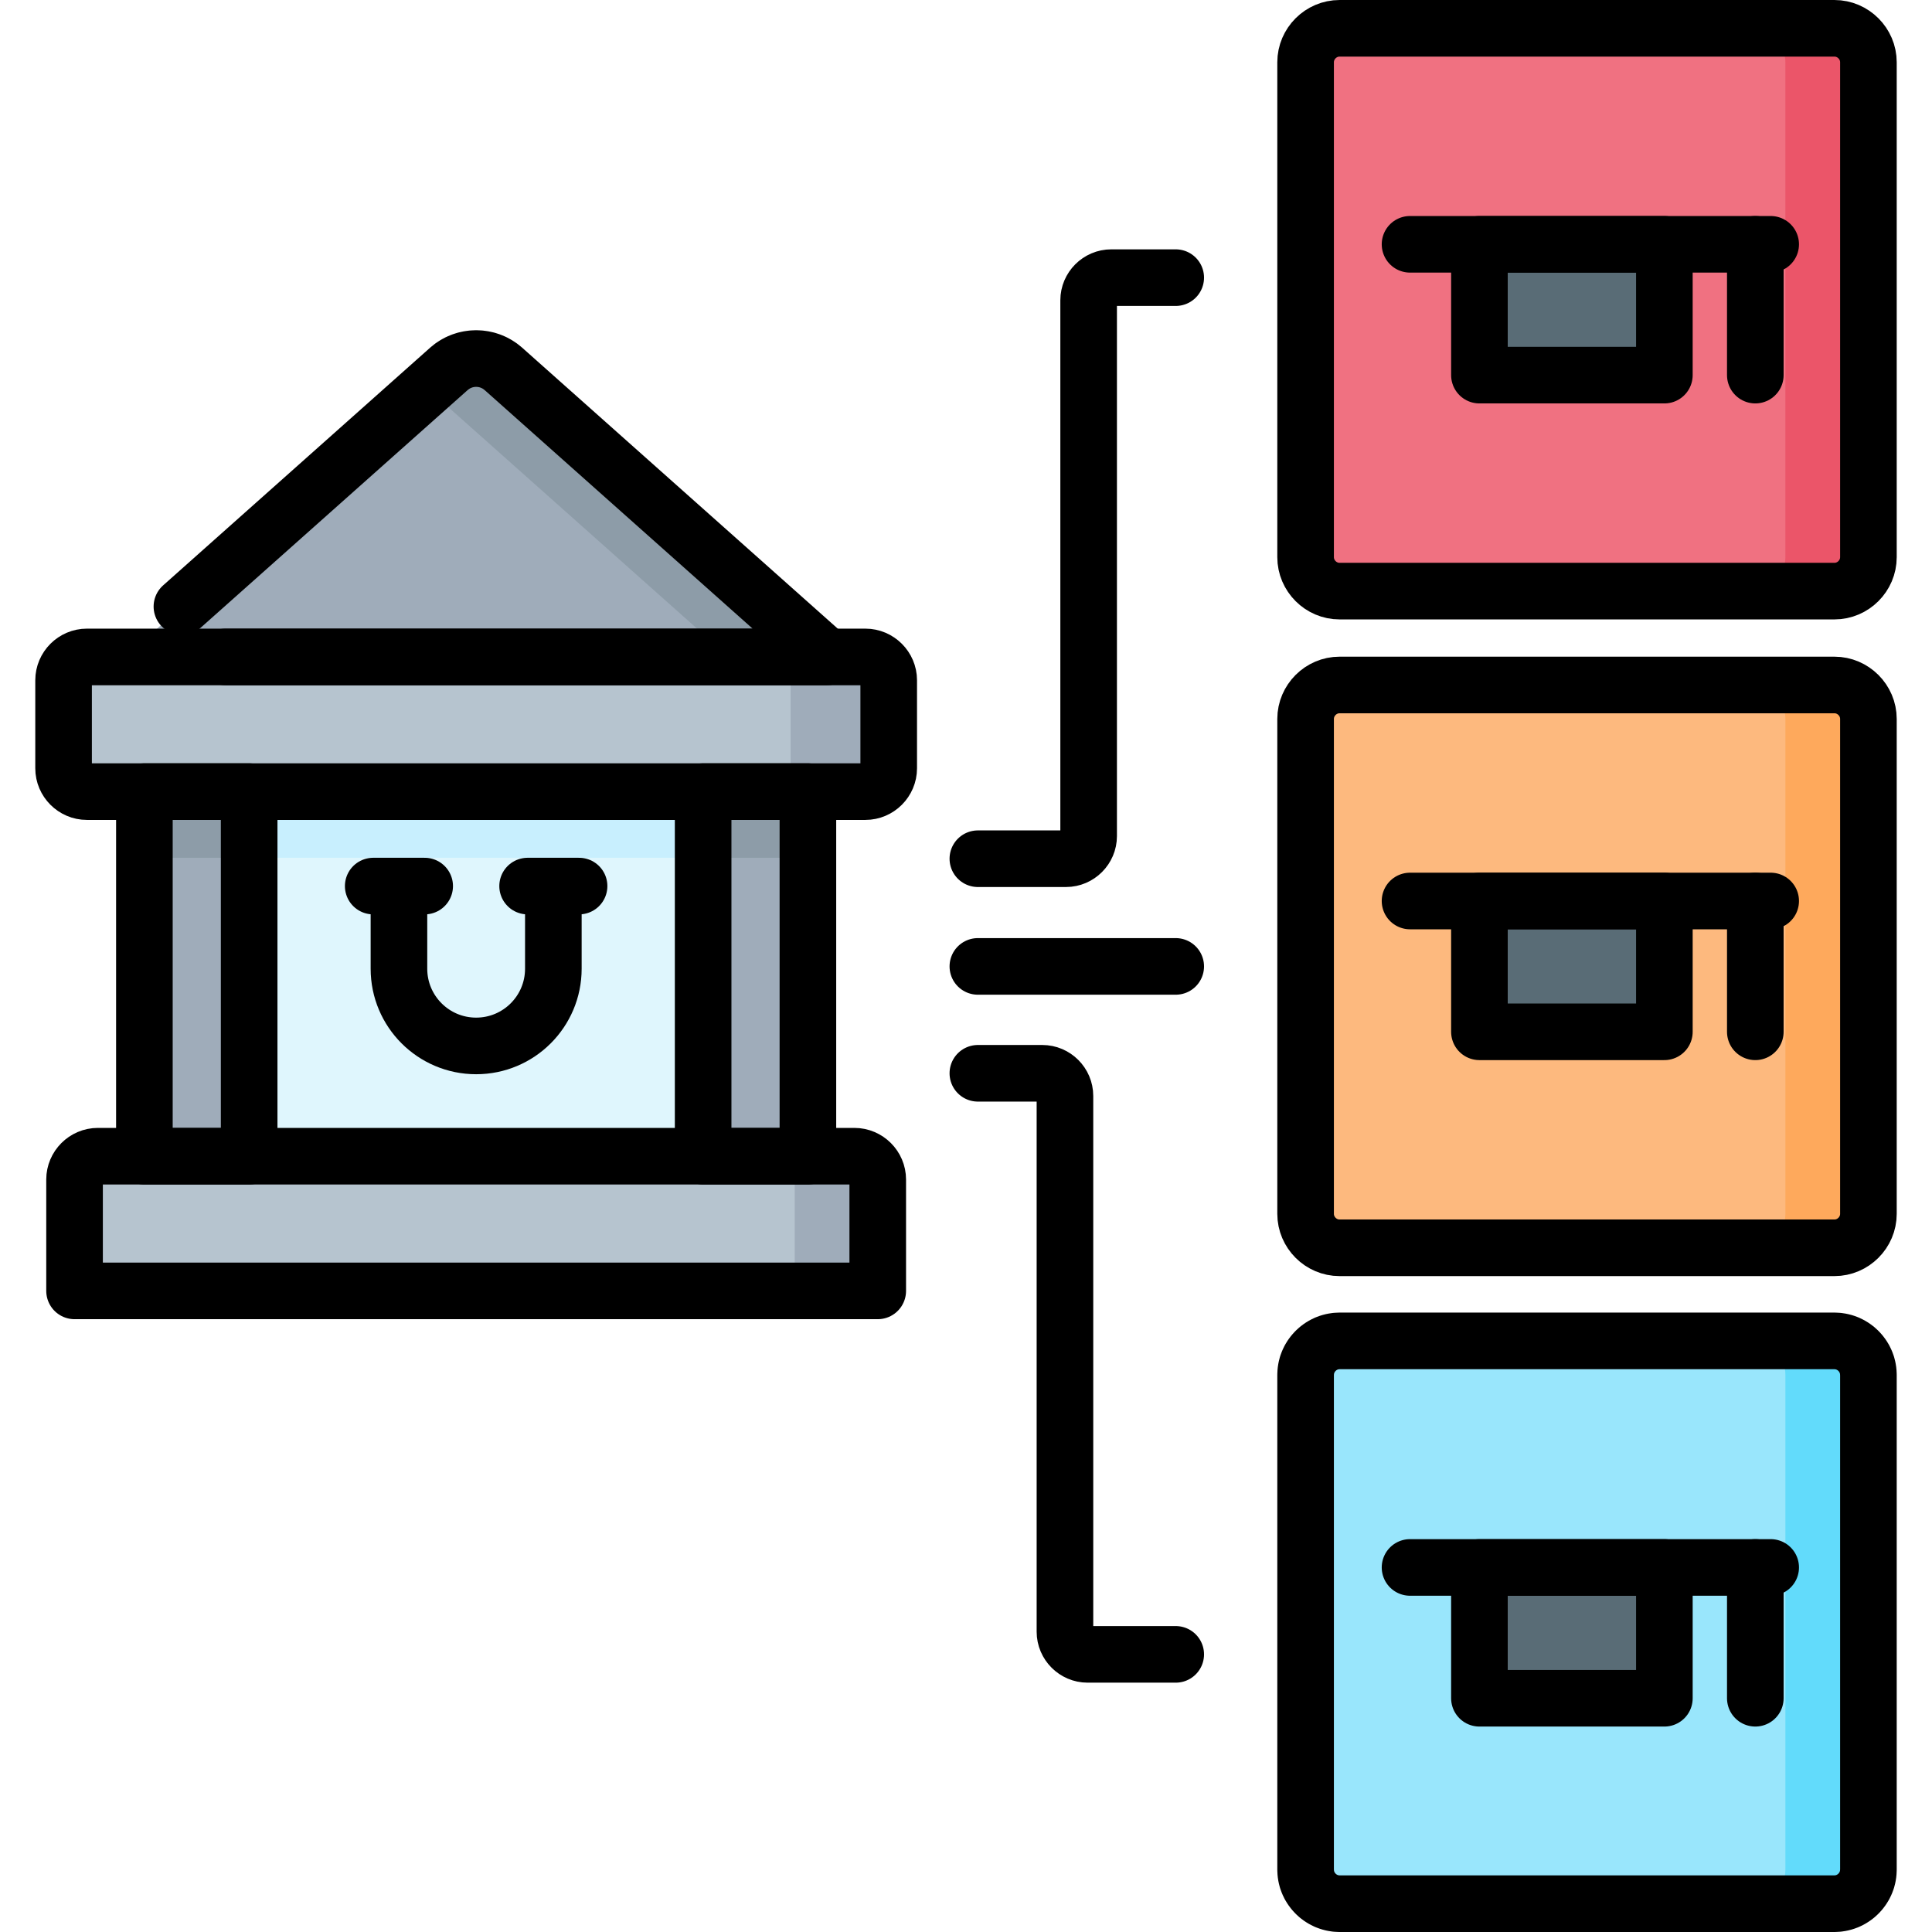
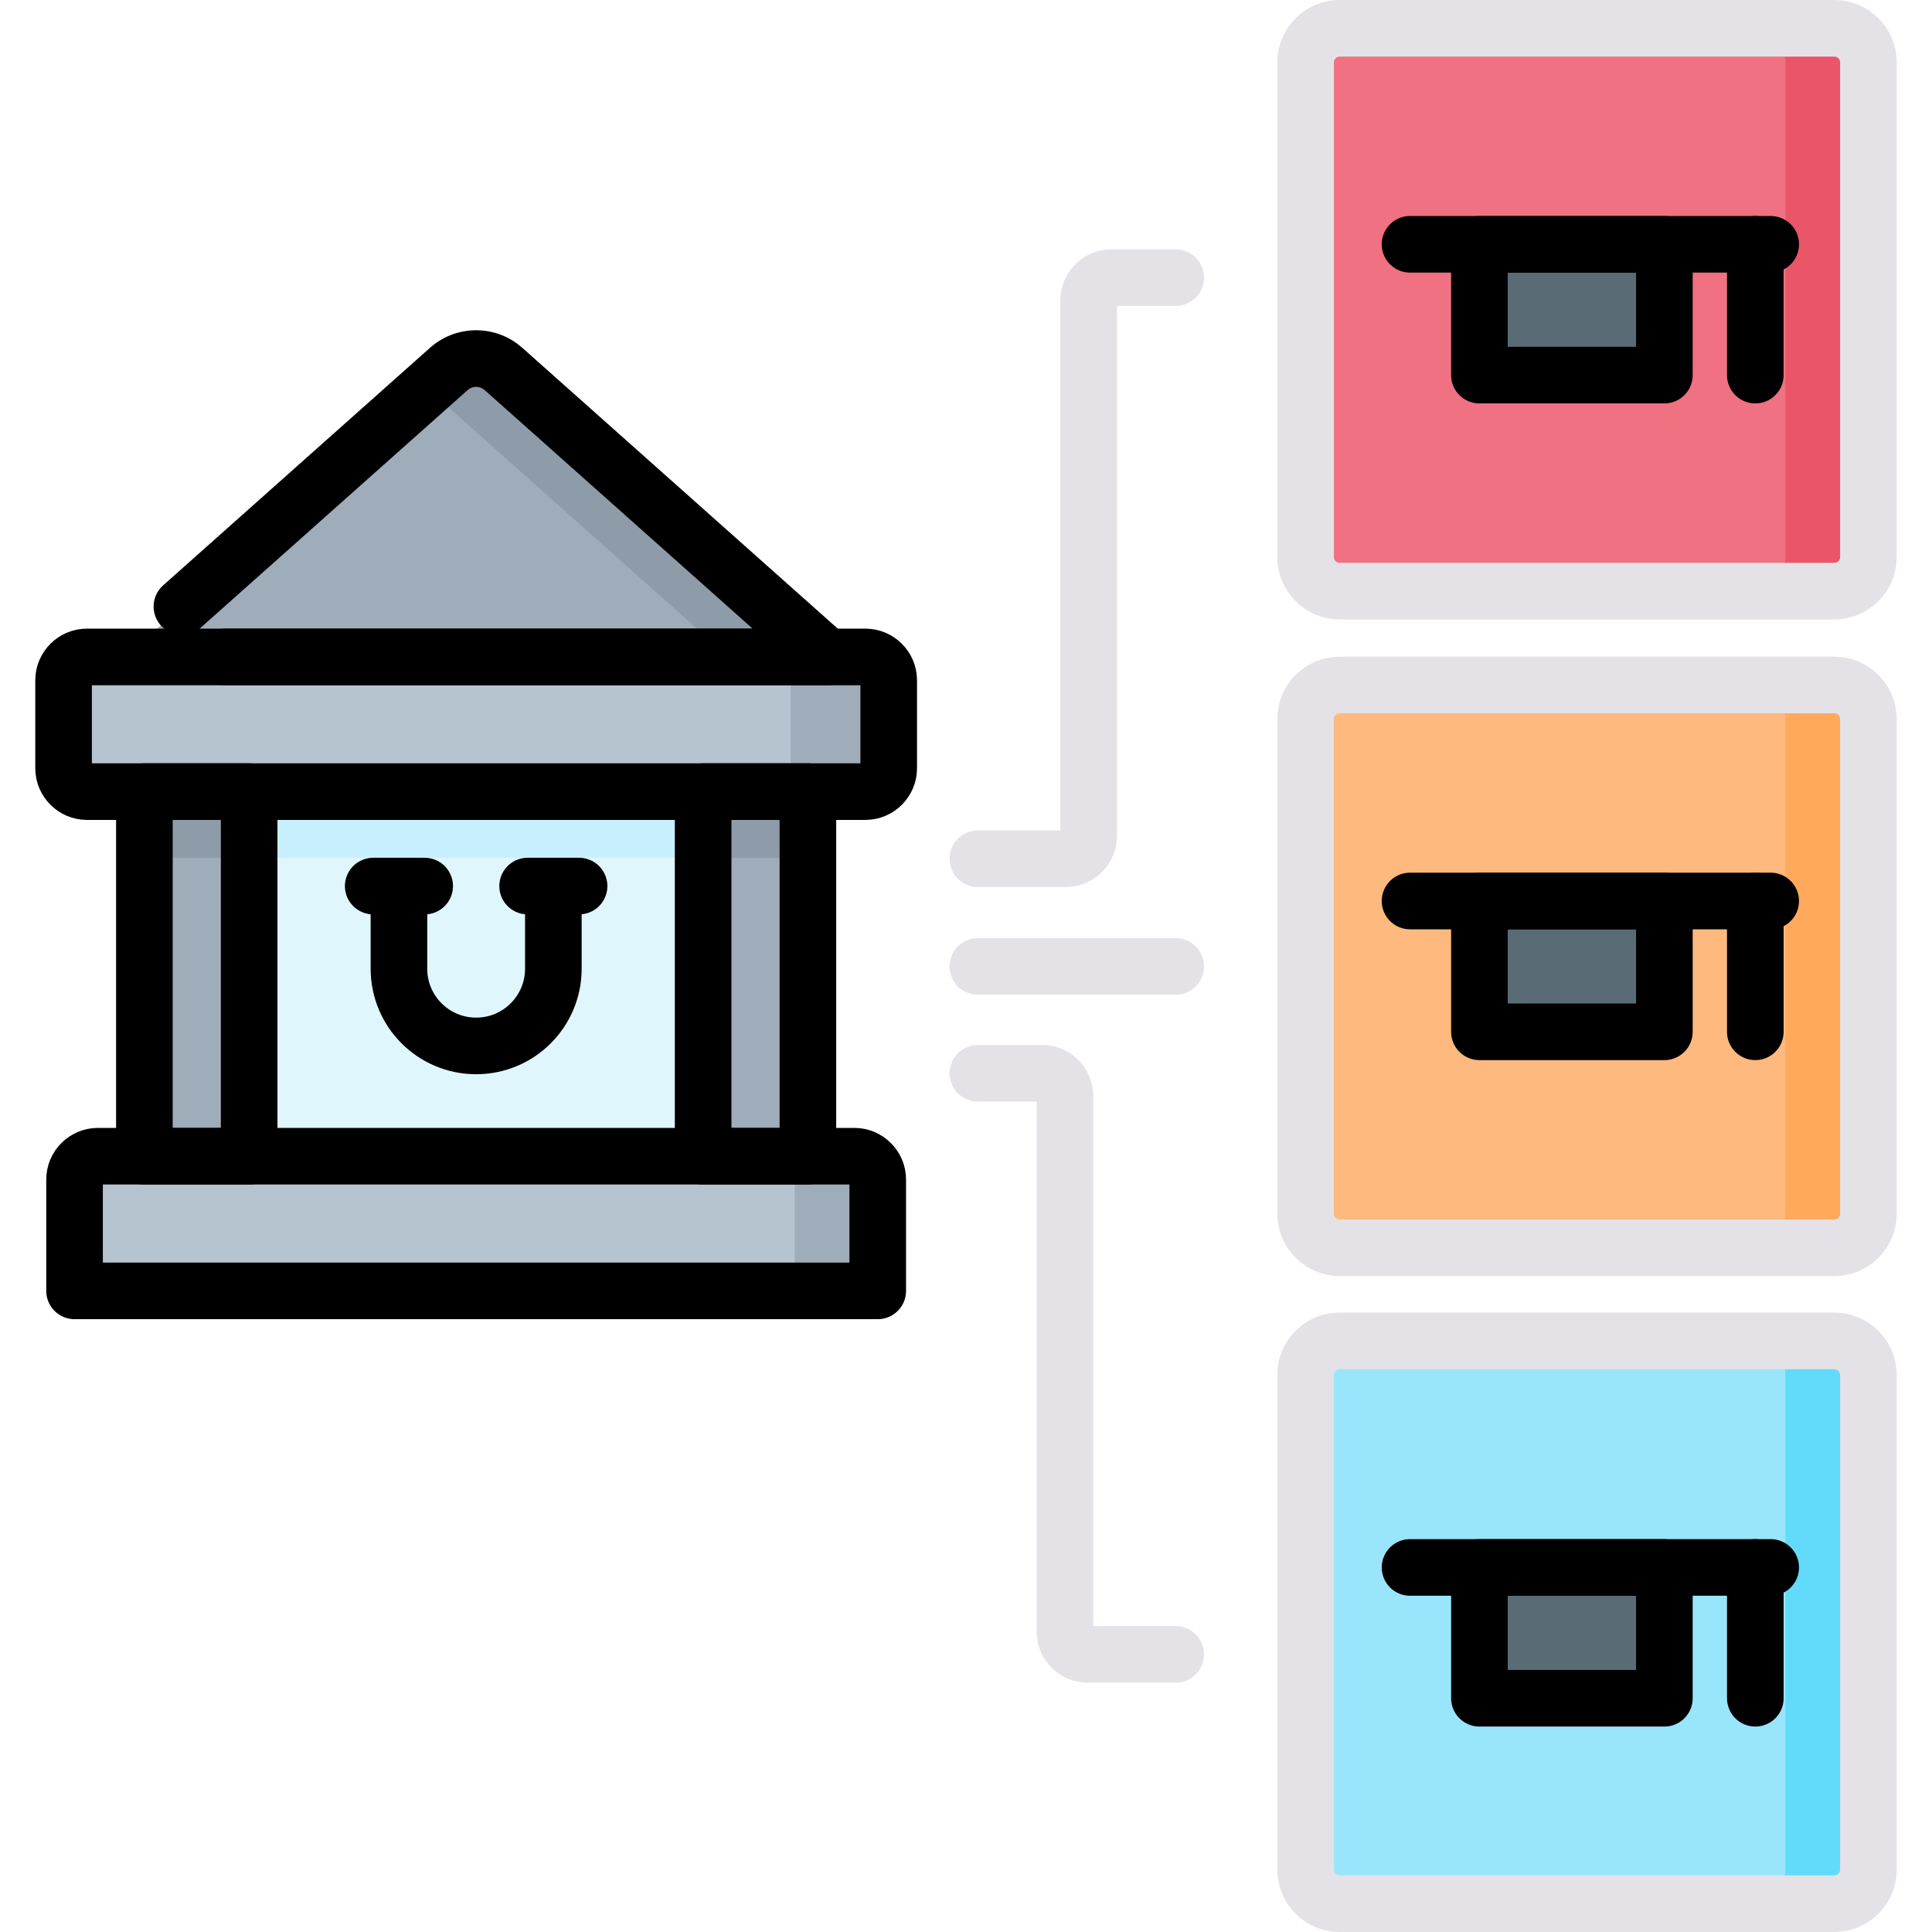
<svg xmlns="http://www.w3.org/2000/svg" width="100%" height="100%" viewBox="0 0 512 512" version="1.1" xml:space="preserve" style="fill-rule:evenodd;clip-rule:evenodd;stroke-linecap:round;stroke-linejoin:round;stroke-miterlimit:10;">
-   <g>
-     <g transform="matrix(1.33333,0,0,-1.33333,0,512)">
-       <rect x="39.11" y="135.247" width="111.055" height="104.638" style="fill:rgb(223,246,253);fill-rule:nonzero;" />
+   <g id="g163">
+     <g id="g4" transform="matrix(1.33333,0,0,-1.33333,0,512)">
+       <rect id="rect2" x="39.11" y="135.247" width="111.055" height="104.638" style="fill:rgb(223,246,253);" />
    </g>
-     <g transform="matrix(1.33333,0,0,-1.33333,0,512)">
-       <rect x="39.11" y="213.511" width="111.055" height="26.373" style="fill:rgb(200,239,254);fill-rule:nonzero;" />
+     <g id="g8" transform="matrix(1.33333,0,0,-1.33333,0,512)">
+       <rect id="rect6" x="39.11" y="213.511" width="111.055" height="26.373" style="fill:rgb(200,239,254);" />
    </g>
-     <g transform="matrix(1.33333,0,0,-1.33333,63.6247,224.625)">
-       <path d="M0,0L-16.687,0L-19.02,-2.02L-19.02,-74.719L1.803,-74.719L1.803,-2.02L0,0Z" style="fill:rgb(159,172,186);fill-rule:nonzero;" />
+     <g id="g12" transform="matrix(1.33333,0,0,-1.33333,63.6247,224.625)">
+       <path id="path10" d="M0,0L-16.687,0L-19.02,-2.02L-19.02,-74.719L1.803,-74.719L1.803,-2.02L0,0Z" style="fill:rgb(159,172,186);fill-rule:nonzero;" />
    </g>
-     <g transform="matrix(1.33333,0,0,-1.33333,212.083,224.583)">
-       <path d="M0,0L-17.25,0L-19.308,-2.051L-19.308,-74.751L1.515,-74.751L1.515,-2.051L0,0Z" style="fill:rgb(159,172,186);fill-rule:nonzero;" />
+     <g id="g16" transform="matrix(1.33333,0,0,-1.33333,212.083,224.583)">
+       <path id="path14" d="M0,0L-17.25,0L-19.308,-2.051L-19.308,-74.751L1.515,-74.751L1.515,-2.051L0,0Z" style="fill:rgb(159,172,186);fill-rule:nonzero;" />
    </g>
-     <g transform="matrix(1.33333,0,0,-1.33333,0,512)">
-       <rect x="28.699" y="213.511" width="20.823" height="20.808" style="fill:rgb(141,156,168);fill-rule:nonzero;" />
+     <g id="g20" transform="matrix(1.33333,0,0,-1.33333,0,512)">
+       <rect id="rect18" x="28.699" y="213.511" width="20.823" height="20.808" style="fill:rgb(141,156,168);" />
    </g>
-     <g transform="matrix(1.33333,0,0,-1.33333,113.184,102.898)">
-       <path d="M0,0L-65.881,-58.648L68.881,-58.648L3,0L0,0Z" style="fill:rgb(159,172,186);fill-rule:nonzero;" />
+     <g id="g24" transform="matrix(1.33333,0,0,-1.33333,113.184,102.898)">
+       <path id="path22" d="M0,0L-65.881,-58.648L68.881,-58.648L3,0L0,0Z" style="fill:rgb(159,172,186);fill-rule:nonzero;" />
    </g>
-     <g transform="matrix(1.33333,0,0,-1.33333,0,512)">
-       <clipPath id="_clip1">
-         <rect x="0" y="0" width="384" height="384" />
-       </clipPath>
-       <g clip-path="url(#_clip1)">
-         <g transform="matrix(1,0,0,1,100.046,310.691)">
-           <path d="M0,0C-3.068,2.731 -7.748,2.731 -10.816,-0L-15.158,-3.865L50.722,-62.513L70.222,-62.513L0,0Z" style="fill:rgb(141,156,168);fill-rule:nonzero;" />
+     <g id="g161" transform="matrix(1.33333,0,0,-1.33333,0,512)">
+       <g id="g159">
+         <g id="g31" transform="matrix(1,0,0,1,100.046,310.691)">
+           <path id="path29" d="M0,0C-3.068,2.731 -7.748,2.731 -10.816,-0L-15.158,-3.865L50.722,-62.513L70.222,-62.513L0,0Z" style="fill:rgb(141,156,168);fill-rule:nonzero;" />
        </g>
-         <g transform="matrix(1,0,0,1,357.863,12.375)">
-           <path d="M0,0L0,98.364C0,102.066 -3.046,105.113 -6.748,105.114L-91.614,105.114C-95.317,105.114 -98.364,102.067 -98.364,98.364L-98.364,0C-98.364,-3.703 -95.317,-6.75 -91.614,-6.75L-6.75,-6.75C-3.047,-6.75 -0,-3.703 0,-0" style="fill:rgb(153,230,252);fill-rule:nonzero;" />
+         <g id="g35" transform="matrix(1,0,0,1,357.863,12.375)">
+           <path id="path33" d="M0,0L0,98.364C0,102.066 -3.046,105.113 -6.748,105.114L-91.614,105.114C-95.317,105.114 -98.364,102.067 -98.364,98.364L-98.364,0C-98.364,-3.703 -95.317,-6.75 -91.614,-6.75L-6.75,-6.75C-3.047,-6.75 -0,-3.703 0,-0" style="fill:rgb(153,230,252);fill-rule:nonzero;" />
        </g>
-         <g transform="matrix(1,0,0,1,357.863,273.261)">
-           <path d="M0,0L0,98.364C0,102.067 -3.047,105.114 -6.75,105.114L-91.614,105.114C-95.317,105.114 -98.364,102.067 -98.364,98.364L-98.364,0C-98.364,-3.703 -95.317,-6.75 -91.614,-6.75L-6.747,-6.75C-3.045,-6.748 0,-3.702 -0,-0" style="fill:rgb(240,113,129);fill-rule:nonzero;" />
+         <g id="g39" transform="matrix(1,0,0,1,357.863,273.261)">
+           <path id="path37" d="M0,0L0,98.364C0,102.067 -3.047,105.114 -6.75,105.114L-91.614,105.114C-95.317,105.114 -98.364,102.067 -98.364,98.364L-98.364,0C-98.364,-3.703 -95.317,-6.75 -91.614,-6.75L-6.747,-6.75C-3.045,-6.748 0,-3.702 -0,-0" style="fill:rgb(240,113,129);fill-rule:nonzero;" />
        </g>
-         <g transform="matrix(1,0,0,1,351.113,135.991)">
-           <path d="M0,0C3.703,-0 6.75,3.047 6.75,6.75L6.75,105.114C6.75,108.817 3.703,111.864 0,111.864L13.503,111.864L-84.864,111.864C-88.567,111.864 -91.614,108.817 -91.614,105.114L-91.614,6.75C-91.614,3.047 -88.567,0 -84.864,0L13.503,0L0,0Z" style="fill:rgb(253,185,126);fill-rule:nonzero;" />
+         <g id="g43" transform="matrix(1,0,0,1,351.113,135.991)">
+           <path id="path41" d="M0,0C3.703,-0 6.75,3.047 6.75,6.75L6.75,105.114C6.75,108.817 3.703,111.864 0,111.864L13.503,111.864L-84.864,111.864C-88.567,111.864 -91.614,108.817 -91.614,105.114L-91.614,6.75C-91.614,3.047 -88.567,0 -84.864,0L13.503,0L0,0Z" style="fill:rgb(253,185,126);fill-rule:nonzero;" />
        </g>
-         <g transform="matrix(1,0,0,1,364.613,117.489)">
-           <path d="M0,0L-16.5,0C-12.797,-0 -9.75,-3.047 -9.75,-6.75L-9.75,-105.114C-9.75,-108.817 -12.797,-111.864 -16.5,-111.864L0,-111.864C3.703,-111.864 6.75,-108.817 6.75,-105.114L6.75,-6.75C6.75,-3.047 3.703,-0 0,0" style="fill:rgb(98,219,251);fill-rule:nonzero;" />
+         <g id="g47" transform="matrix(1,0,0,1,364.613,117.489)">
+           <path id="path45" d="M0,0L-16.5,0C-12.797,-0 -9.75,-3.047 -9.75,-6.75L-9.75,-105.114C-9.75,-108.817 -12.797,-111.864 -16.5,-111.864L0,-111.864C3.703,-111.864 6.75,-108.817 6.75,-105.114L6.75,-6.75C6.75,-3.047 3.703,-0 0,0" style="fill:rgb(98,219,251);fill-rule:nonzero;" />
        </g>
-         <g transform="matrix(1,0,0,1,169.959,154.195)">
-           <path d="M0,0L-19.5,0C-17.031,-0 -15,-2.031 -15,-4.5L-15,-22.267C-15,-24.735 -17.031,-26.767 -19.5,-26.767L0,-26.767C2.469,-26.767 4.5,-24.735 4.5,-22.267L4.5,-4.5C4.5,-2.031 2.469,-0 0,0" style="fill:rgb(159,172,186);fill-rule:nonzero;" />
+         <g id="g51" transform="matrix(1,0,0,1,169.959,154.195)">
+           <path id="path49" d="M0,0L-19.5,0C-17.031,-0 -15,-2.031 -15,-4.5L-15,-22.267C-15,-24.735 -17.031,-26.767 -19.5,-26.767L0,-26.767C2.469,-26.767 4.5,-24.735 4.5,-22.267L4.5,-4.5C4.5,-2.031 2.469,-0 0,0" style="fill:rgb(159,172,186);fill-rule:nonzero;" />
        </g>
-         <rect x="139.754" y="213.511" width="20.823" height="20.808" style="fill:rgb(141,156,168);fill-rule:nonzero;" />
-         <g transform="matrix(1,0,0,1,364.613,378.375)">
-           <path d="M0,0L-16.5,0C-12.797,-0 -9.75,-3.047 -9.75,-6.75L-9.75,-105.114C-9.75,-108.817 -12.797,-111.864 -16.5,-111.864L0,-111.864C3.703,-111.864 6.75,-108.817 6.75,-105.114L6.75,-6.75C6.75,-3.047 3.703,-0 0,0" style="fill:rgb(235,85,105);fill-rule:nonzero;" />
+         <rect id="rect53" x="139.754" y="213.511" width="20.823" height="20.808" style="fill:rgb(141,156,168);" />
+         <g id="g57" transform="matrix(1,0,0,1,364.613,378.375)">
+           <path id="path55" d="M0,0L-16.5,0C-12.797,-0 -9.75,-3.047 -9.75,-6.75L-9.75,-105.114C-9.75,-108.817 -12.797,-111.864 -16.5,-111.864L0,-111.864C3.703,-111.864 6.75,-108.817 6.75,-105.114L6.75,-6.75C6.75,-3.047 3.703,-0 0,0" style="fill:rgb(235,85,105);fill-rule:nonzero;" />
        </g>
-         <g transform="matrix(1,0,0,1,364.613,247.856)">
-           <path d="M0,0L-16.5,0C-12.797,-0 -9.75,-3.047 -9.75,-6.75L-9.75,-105.114C-9.75,-108.817 -12.797,-111.864 -16.5,-111.864L0,-111.864C3.703,-111.864 6.75,-108.817 6.75,-105.114L6.75,-6.75C6.75,-3.047 3.703,-0 0,0" style="fill:rgb(254,169,92);fill-rule:nonzero;" />
+         <g id="g61" transform="matrix(1,0,0,1,364.613,247.856)">
+           <path id="path59" d="M0,0L-16.5,0C-12.797,-0 -9.75,-3.047 -9.75,-6.75L-9.75,-105.114C-9.75,-108.817 -12.797,-111.864 -16.5,-111.864L0,-111.864C3.703,-111.864 6.75,-108.817 6.75,-105.114L6.75,-6.75C6.75,-3.047 3.703,-0 0,0" style="fill:rgb(254,169,92);fill-rule:nonzero;" />
        </g>
-         <g transform="matrix(1,0,0,1,153.459,127.428)">
-           <path d="M0,0C2.469,-0 4.5,2.031 4.5,4.5L4.5,22.267C4.5,24.735 2.469,26.766 0.001,26.767L-134.142,26.767C-136.611,26.767 -138.642,24.735 -138.642,22.267L-138.642,4.5C-138.642,2.031 -136.611,0 -134.142,0L16.501,0L0,0Z" style="fill:rgb(182,196,207);fill-rule:nonzero;" />
+         <g id="g65" transform="matrix(1,0,0,1,153.459,127.428)">
+           <path id="path63" d="M0,0C2.469,-0 4.5,2.031 4.5,4.5L4.5,22.267C4.5,24.735 2.469,26.766 0.001,26.767L-134.142,26.767C-136.611,26.767 -138.642,24.735 -138.642,22.267L-138.642,4.5C-138.642,2.031 -136.611,0 -134.142,0L16.501,0L0,0Z" style="fill:rgb(182,196,207);fill-rule:nonzero;" />
        </g>
-         <g transform="matrix(1,0,0,1,155.507,226.661)">
-           <path d="M0,0C2.541,-0 4.633,2.091 4.633,4.633C4.633,4.633 4.633,22.134 4.633,22.135C4.633,24.676 2.542,26.767 0.001,26.767C0.001,26.767 0,26.767 0,26.767L-138.238,26.767C-138.238,26.767 -138.238,26.767 -138.238,26.767C-140.779,26.767 -142.87,24.676 -142.87,22.135C-142.87,22.134 -142.87,4.633 -142.87,4.633C-142.87,2.091 -140.779,0 -138.238,0L0,0Z" style="fill:rgb(182,196,207);fill-rule:nonzero;" />
+         <g id="g69" transform="matrix(1,0,0,1,155.507,226.661)">
+           <path id="path67" d="M0,0C2.541,-0 4.633,2.091 4.633,4.633L4.633,22.135C4.633,24.676 2.542,26.767 0.001,26.767L-138.238,26.767C-140.779,26.767 -142.87,24.676 -142.87,22.135L-142.87,4.633C-142.87,2.091 -140.779,0 -138.238,0L0,0Z" style="fill:rgb(182,196,207);fill-rule:nonzero;" />
        </g>
-         <path d="M330.808,309.442L294.048,309.442L294.048,335.443L330.808,335.443L330.808,309.442ZM330.808,178.921L294.048,178.921L294.048,204.921L330.808,204.921L330.808,178.921ZM330.808,46.459L294.048,46.459L294.048,72.46L330.808,72.46L330.808,46.459Z" style="fill:rgb(89,108,118);fill-rule:nonzero;" />
-         <g transform="matrix(1,0,0,1,172.007,253.428)">
-           <path d="M0,0L-19.5,0C-16.959,-0 -14.867,-2.091 -14.867,-4.633C-14.867,-4.633 -14.867,-22.135 -14.867,-22.135C-14.867,-24.676 -16.958,-26.767 -19.499,-26.767C-19.499,-26.767 -19.5,-26.767 -19.5,-26.767C-19.5,-26.767 0,-26.767 0.001,-26.767C2.542,-26.767 4.633,-24.676 4.633,-22.135C4.633,-22.135 4.633,-4.633 4.633,-4.633C4.633,-2.091 2.541,-0 0,0" style="fill:rgb(159,172,186);fill-rule:nonzero;" />
+         <path id="path71" d="M330.808,309.442L294.048,309.442L294.048,335.443L330.808,335.443L330.808,309.442ZM330.808,178.921L294.048,178.921L294.048,204.921L330.808,204.921L330.808,178.921ZM330.808,46.459L294.048,46.459L294.048,72.46L330.808,72.46L330.808,46.459Z" style="fill:rgb(89,108,118);fill-rule:nonzero;" />
+         <g id="g75" transform="matrix(1,0,0,1,172.007,253.428)">
+           <path id="path73" d="M0,0L-19.5,0C-16.959,-0 -14.867,-2.091 -14.867,-4.633L-14.867,-22.135C-14.867,-24.676 -16.958,-26.767 -19.499,-26.767L-19.5,-26.767L0.001,-26.767C2.542,-26.767 4.633,-24.676 4.633,-22.135L4.633,-4.633C4.633,-2.091 2.541,-0 0,0" style="fill:rgb(159,172,186);fill-rule:nonzero;" />
        </g>
-         <g transform="matrix(1,0,0,1,174.459,127.428)">
-           <path d="M0,0L-159.642,0L-159.642,22.135C-159.642,24.676 -157.551,26.767 -155.01,26.767C-155.01,26.767 -155.009,26.767 -155.009,26.767L-4.633,26.767C-2.092,26.767 -0,24.676 0,22.135L0,0Z" style="fill:none;fill-rule:nonzero;stroke:black;stroke-width:11.25px;" />
+         <g id="g79" transform="matrix(1,0,0,1,174.459,127.428)">
+           <path id="path77" d="M0,0L-159.642,0L-159.642,22.135C-159.642,24.676 -157.551,26.767 -155.01,26.767L-4.633,26.767C-2.092,26.767 -0,24.676 0,22.135L0,0Z" style="fill:none;fill-rule:nonzero;stroke:black;stroke-width:11.25px;" />
        </g>
-         <g transform="matrix(1,0,0,1,172.007,226.661)">
-           <path d="M0,0L-154.738,0C-157.279,0 -159.37,2.091 -159.37,4.633C-159.37,4.633 -159.37,22.134 -159.37,22.135C-159.37,24.676 -157.279,26.767 -154.738,26.767C-154.738,26.767 -154.738,26.767 -154.738,26.767L0,26.767C0,26.767 0.001,26.767 0.001,26.767C2.542,26.767 4.633,24.676 4.633,22.135C4.633,22.134 4.633,4.633 4.633,4.633C4.633,2.091 2.541,0 0,0Z" style="fill:none;fill-rule:nonzero;stroke:black;stroke-width:11.25px;" />
+         <g id="g83" transform="matrix(1,0,0,1,172.007,226.661)">
+           <path id="path81" d="M0,0L-154.738,0C-157.279,0 -159.37,2.091 -159.37,4.633L-159.37,22.135C-159.37,24.676 -157.279,26.767 -154.738,26.767L0.001,26.767C2.542,26.767 4.633,24.676 4.633,22.135L4.633,4.633C4.633,2.091 2.541,0 0,0Z" style="fill:none;fill-rule:nonzero;stroke:black;stroke-width:11.25px;" />
        </g>
-         <g transform="matrix(1,0,0,1,194.358,213.324)">
-           <path d="M0,0L17.518,0C19.986,-0 22.018,2.031 22.018,4.5L22.018,110.993C22.018,113.462 24.049,115.493 26.518,115.493L39.328,115.493" style="fill:none;fill-rule:nonzero;stroke:black;stroke-width:11.25px;" />
+         <g id="g87" transform="matrix(1,0,0,1,194.358,213.324)">
+           <path id="path85" d="M0,0L17.518,0C19.986,-0 22.018,2.031 22.018,4.5L22.018,110.993C22.018,113.462 24.049,115.493 26.518,115.493L39.328,115.493" style="fill:none;fill-rule:nonzero;stroke:rgb(228,226,230);stroke-width:11.25px;" />
        </g>
-         <g transform="matrix(1,0,0,1,194.358,191.92)">
-           <path d="M0,0L39.328,0" style="fill:none;fill-rule:nonzero;stroke:black;stroke-width:11.25px;" />
+         <g id="g91" transform="matrix(1,0,0,1,194.358,191.92)">
+           <path id="path89" d="M0,0L39.328,0" style="fill:none;fill-rule:nonzero;stroke:rgb(228,226,230);stroke-width:11.25px;" />
        </g>
-         <g transform="matrix(1,0,0,1,233.686,55.1827)">
-           <path d="M0,0L-17.518,0C-19.986,0 -22.018,2.031 -22.018,4.5L-22.018,110.993C-22.018,113.462 -24.049,115.493 -26.518,115.493L-39.328,115.493" style="fill:none;fill-rule:nonzero;stroke:black;stroke-width:11.25px;" />
+         <g id="g95" transform="matrix(1,0,0,1,233.686,55.1827)">
+           <path id="path93" d="M0,0L-17.518,0C-19.986,0 -22.018,2.031 -22.018,4.5L-22.018,110.993C-22.018,113.462 -24.049,115.493 -26.518,115.493L-39.328,115.493" style="fill:none;fill-rule:nonzero;stroke:rgb(228,226,230);stroke-width:11.25px;" />
        </g>
-         <g transform="matrix(1,0,0,1,259.499,273.261)">
-           <path d="M0,0L0,98.364C0,102.067 3.047,105.114 6.75,105.114L105.114,105.114C108.817,105.114 111.864,102.067 111.864,98.364L111.864,0C111.864,-3.703 108.817,-6.75 105.114,-6.75L6.75,-6.75C3.047,-6.75 -0,-3.703 0,0Z" style="fill:none;fill-rule:nonzero;stroke:black;stroke-width:11.25px;" />
+         <g id="g99" transform="matrix(1,0,0,1,259.499,273.261)">
+           <path id="path97" d="M0,0L0,98.364C0,102.067 3.047,105.114 6.75,105.114L105.114,105.114C108.817,105.114 111.864,102.067 111.864,98.364L111.864,0C111.864,-3.703 108.817,-6.75 105.114,-6.75L6.75,-6.75C3.047,-6.75 -0,-3.703 0,0Z" style="fill:none;fill-rule:nonzero;stroke:rgb(228,226,230);stroke-width:11.25px;" />
        </g>
-         <g transform="matrix(1,0,0,1,259.499,142.741)">
-           <path d="M0,0L0,98.365C0,102.068 3.047,105.115 6.75,105.115L105.114,105.115C108.817,105.115 111.864,102.068 111.864,98.365L111.864,0C111.864,-3.703 108.817,-6.75 105.114,-6.75L6.75,-6.75C3.047,-6.75 -0,-3.703 0,0Z" style="fill:none;fill-rule:nonzero;stroke:black;stroke-width:11.25px;" />
+         <g id="g103" transform="matrix(1,0,0,1,259.499,142.741)">
+           <path id="path101" d="M0,0L0,98.365C0,102.068 3.047,105.115 6.75,105.115L105.114,105.115C108.817,105.115 111.864,102.068 111.864,98.365L111.864,0C111.864,-3.703 108.817,-6.75 105.114,-6.75L6.75,-6.75C3.047,-6.75 -0,-3.703 0,0Z" style="fill:none;fill-rule:nonzero;stroke:rgb(228,226,230);stroke-width:11.25px;" />
        </g>
-         <g transform="matrix(1,0,0,1,259.499,12.375)">
-           <path d="M0,0L0,98.364C0,102.067 3.047,105.114 6.75,105.114L105.114,105.114C108.817,105.114 111.864,102.067 111.864,98.364L111.864,0C111.864,-3.703 108.817,-6.75 105.114,-6.75L6.75,-6.75C3.047,-6.75 -0,-3.703 0,0Z" style="fill:none;fill-rule:nonzero;stroke:black;stroke-width:11.25px;stroke-dasharray:445,35,474,0;" />
+         <g id="g107" transform="matrix(1,0,0,1,259.499,12.375)">
+           <path id="path105" d="M0,0L0,98.364C0,102.067 3.047,105.114 6.75,105.114L105.114,105.114C108.817,105.114 111.864,102.067 111.864,98.364L111.864,0C111.864,-1.582 111.308,-3.044 110.382,-4.2C109.141,-5.75 107.235,-6.75 105.114,-6.75L6.75,-6.75C3.047,-6.75 0,-3.703 0,0Z" style="fill:none;fill-rule:nonzero;stroke:rgb(228,226,230);stroke-width:11.25px;stroke-dasharray:445,35,474,0;" />
        </g>
-         <g transform="matrix(1,0,0,1,280.255,204.921)">
-           <path d="M0,0L71.683,0" style="fill:none;fill-rule:nonzero;stroke:black;stroke-width:11.25px;" />
+         <g id="g111" transform="matrix(1,0,0,1,280.255,204.921)">
+           <path id="path109" d="M0,0L71.683,0" style="fill:none;fill-rule:nonzero;stroke:black;stroke-width:11.25px;" />
        </g>
-         <g transform="matrix(1,0,0,1,280.255,335.443)">
-           <path d="M0,0L71.683,0" style="fill:none;fill-rule:nonzero;stroke:black;stroke-width:11.25px;" />
+         <g id="g115" transform="matrix(1,0,0,1,280.255,335.443)">
+           <path id="path113" d="M0,0L71.683,0" style="fill:none;fill-rule:nonzero;stroke:black;stroke-width:11.25px;" />
        </g>
-         <rect x="294.048" y="309.442" width="36.76" height="26" style="fill:none;fill-rule:nonzero;stroke:black;stroke-width:11.25px;" />
-         <g transform="matrix(1,0,0,1,348.883,335.443)">
-           <path d="M0,0L0,-26" style="fill:none;fill-rule:nonzero;stroke:black;stroke-width:11.25px;" />
+         <rect id="rect117" x="294.048" y="309.442" width="36.76" height="26" style="fill:none;stroke:black;stroke-width:11.25px;" />
+         <g id="g121" transform="matrix(1,0,0,1,348.883,335.443)">
+           <path id="path119" d="M0,0L0,-26" style="fill:none;fill-rule:nonzero;stroke:black;stroke-width:11.25px;" />
        </g>
-         <rect x="294.048" y="178.921" width="36.76" height="26" style="fill:none;fill-rule:nonzero;stroke:black;stroke-width:11.25px;" />
-         <g transform="matrix(1,0,0,1,348.883,204.921)">
-           <path d="M0,0L0,-26" style="fill:none;fill-rule:nonzero;stroke:black;stroke-width:11.25px;" />
+         <rect id="rect123" x="294.048" y="178.921" width="36.76" height="26" style="fill:none;stroke:black;stroke-width:11.25px;" />
+         <g id="g127" transform="matrix(1,0,0,1,348.883,204.921)">
+           <path id="path125" d="M0,0L0,-26" style="fill:none;fill-rule:nonzero;stroke:black;stroke-width:11.25px;" />
        </g>
-         <g transform="matrix(1,0,0,1,280.255,72.4597)">
-           <path d="M0,0L71.683,0" style="fill:none;fill-rule:nonzero;stroke:black;stroke-width:11.25px;" />
+         <g id="g131" transform="matrix(1,0,0,1,280.255,72.4597)">
+           <path id="path129" d="M0,0L71.683,0" style="fill:none;fill-rule:nonzero;stroke:black;stroke-width:11.25px;" />
        </g>
-         <rect x="294.048" y="46.459" width="36.76" height="26" style="fill:none;fill-rule:nonzero;stroke:black;stroke-width:11.25px;" />
-         <g transform="matrix(1,0,0,1,348.883,72.4597)">
-           <path d="M0,0L0,-26" style="fill:none;fill-rule:nonzero;stroke:black;stroke-width:11.25px;" />
+         <rect id="rect133" x="294.048" y="46.459" width="36.76" height="26" style="fill:none;stroke:black;stroke-width:11.25px;" />
+         <g id="g137" transform="matrix(1,0,0,1,348.883,72.4597)">
+           <path id="path135" d="M0,0L0,-26" style="fill:none;fill-rule:nonzero;stroke:black;stroke-width:11.25px;" />
        </g>
-         <g transform="matrix(1,0,0,1,79.2945,207.886)">
-           <path d="M0,0L0,-16.429C0,-24.903 6.87,-31.772 15.343,-31.772C23.818,-31.772 30.688,-24.903 30.688,-16.429L30.688,0" style="fill:none;fill-rule:nonzero;stroke:black;stroke-width:11.25px;" />
+         <g id="g141" transform="matrix(1,0,0,1,79.2945,207.886)">
+           <path id="path139" d="M0,0L0,-16.429C0,-24.903 6.87,-31.772 15.343,-31.772C23.818,-31.772 30.688,-24.903 30.688,-16.429L30.688,0" style="fill:none;fill-rule:nonzero;stroke:black;stroke-width:11.25px;" />
        </g>
-         <g transform="matrix(1,0,0,1,74.1795,207.886)">
-           <path d="M0,0L10.229,0" style="fill:none;fill-rule:nonzero;stroke:black;stroke-width:11.25px;" />
+         <g id="g145" transform="matrix(1,0,0,1,74.1795,207.886)">
+           <path id="path143" d="M0,0L10.229,0" style="fill:none;fill-rule:nonzero;stroke:black;stroke-width:11.25px;" />
        </g>
-         <g transform="matrix(1,0,0,1,104.867,207.886)">
-           <path d="M0,0L10.229,0" style="fill:none;fill-rule:nonzero;stroke:black;stroke-width:11.25px;" />
+         <g id="g149" transform="matrix(1,0,0,1,104.867,207.886)">
+           <path id="path147" d="M0,0L10.229,0" style="fill:none;fill-rule:nonzero;stroke:black;stroke-width:11.25px;" />
        </g>
-         <rect x="28.699" y="154.195" width="20.823" height="72.466" style="fill:none;fill-rule:nonzero;stroke:black;stroke-width:11.25px;" />
-         <g transform="matrix(1,0,0,1,164.372,253.428)">
-           <path d="M0,0L-64.326,57.263C-67.394,59.994 -72.074,59.994 -75.142,57.263L-139.468,0L0,0Z" style="fill:none;fill-rule:nonzero;stroke:black;stroke-width:11.25px;stroke-dasharray:169,35,474,0;" />
+         <rect id="rect151" x="28.699" y="154.195" width="20.823" height="72.466" style="fill:none;stroke:black;stroke-width:11.25px;" />
+         <g id="g155" transform="matrix(1,0,0,1,164.372,253.428)">
+           <path id="path153" d="M0,0L-64.326,57.263C-67.394,59.994 -72.074,59.994 -75.142,57.263L-139.468,0L0,0Z" style="fill:none;fill-rule:nonzero;stroke:black;stroke-width:11.25px;stroke-dasharray:169,35,474,0;" />
        </g>
-         <rect x="139.754" y="154.195" width="20.823" height="72.466" style="fill:none;fill-rule:nonzero;stroke:black;stroke-width:11.25px;" />
+         <rect id="rect157" x="139.754" y="154.195" width="20.823" height="72.466" style="fill:none;stroke:black;stroke-width:11.25px;" />
      </g>
    </g>
  </g>
</svg>
